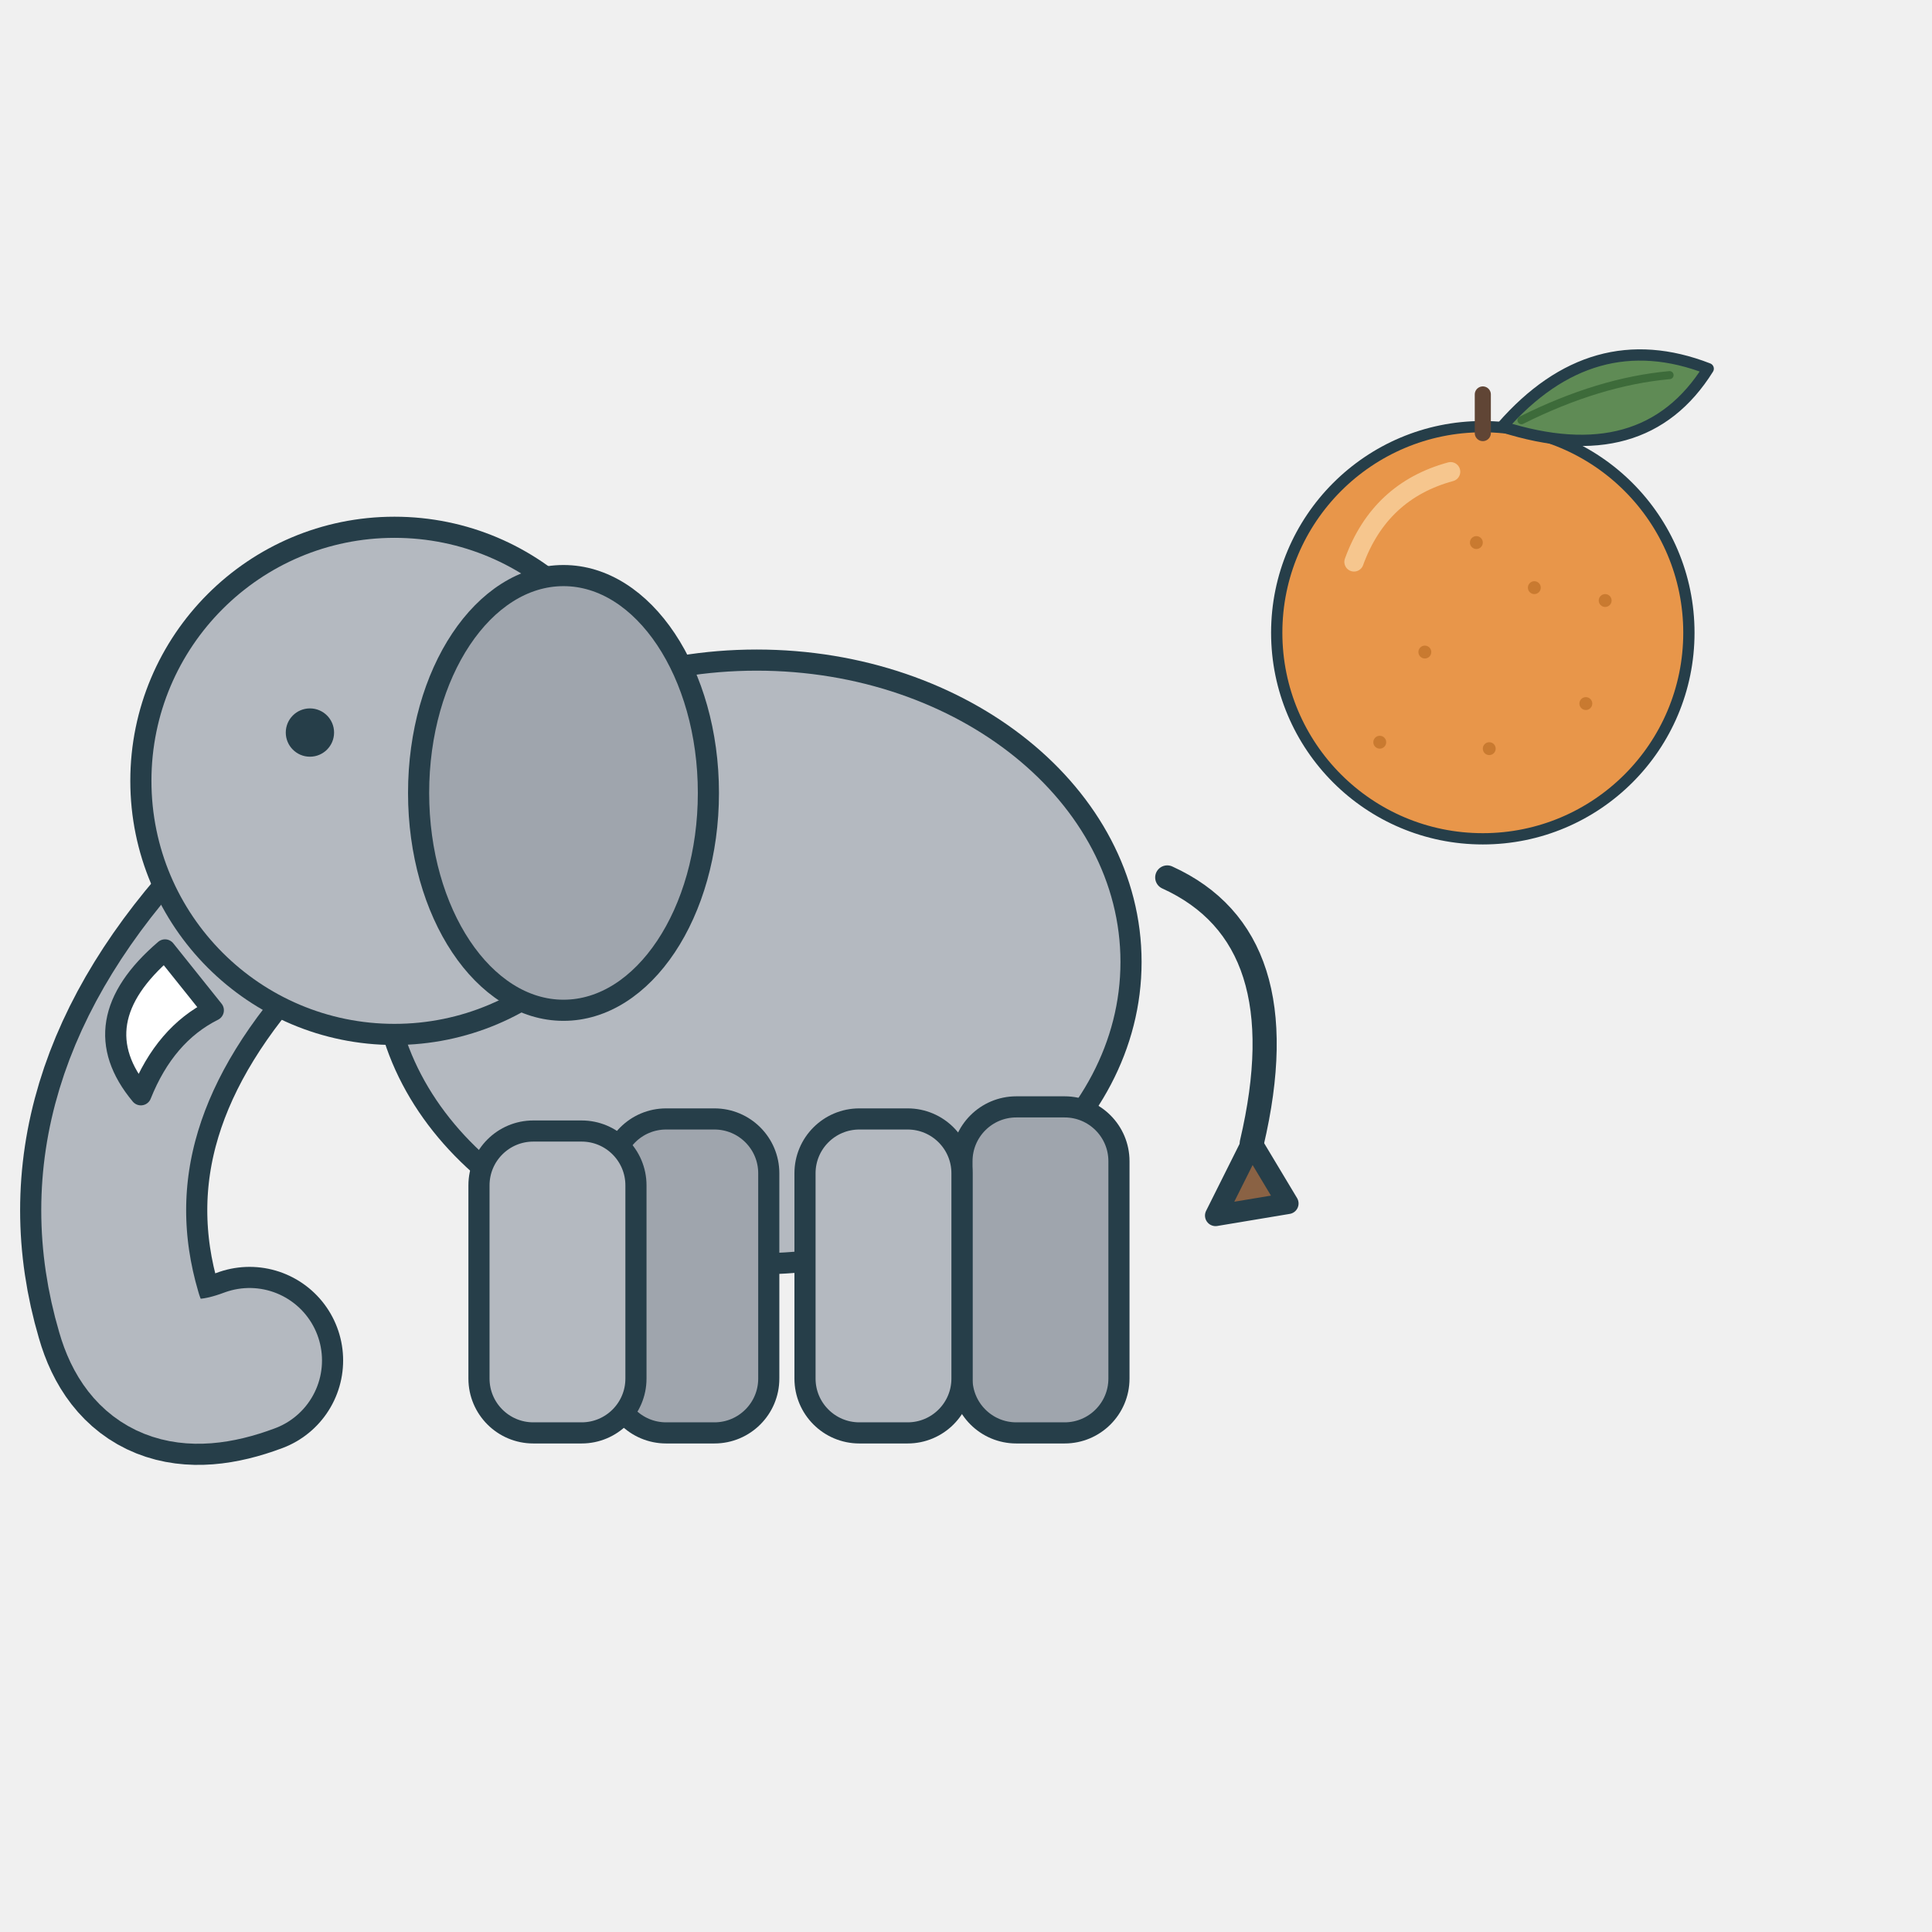
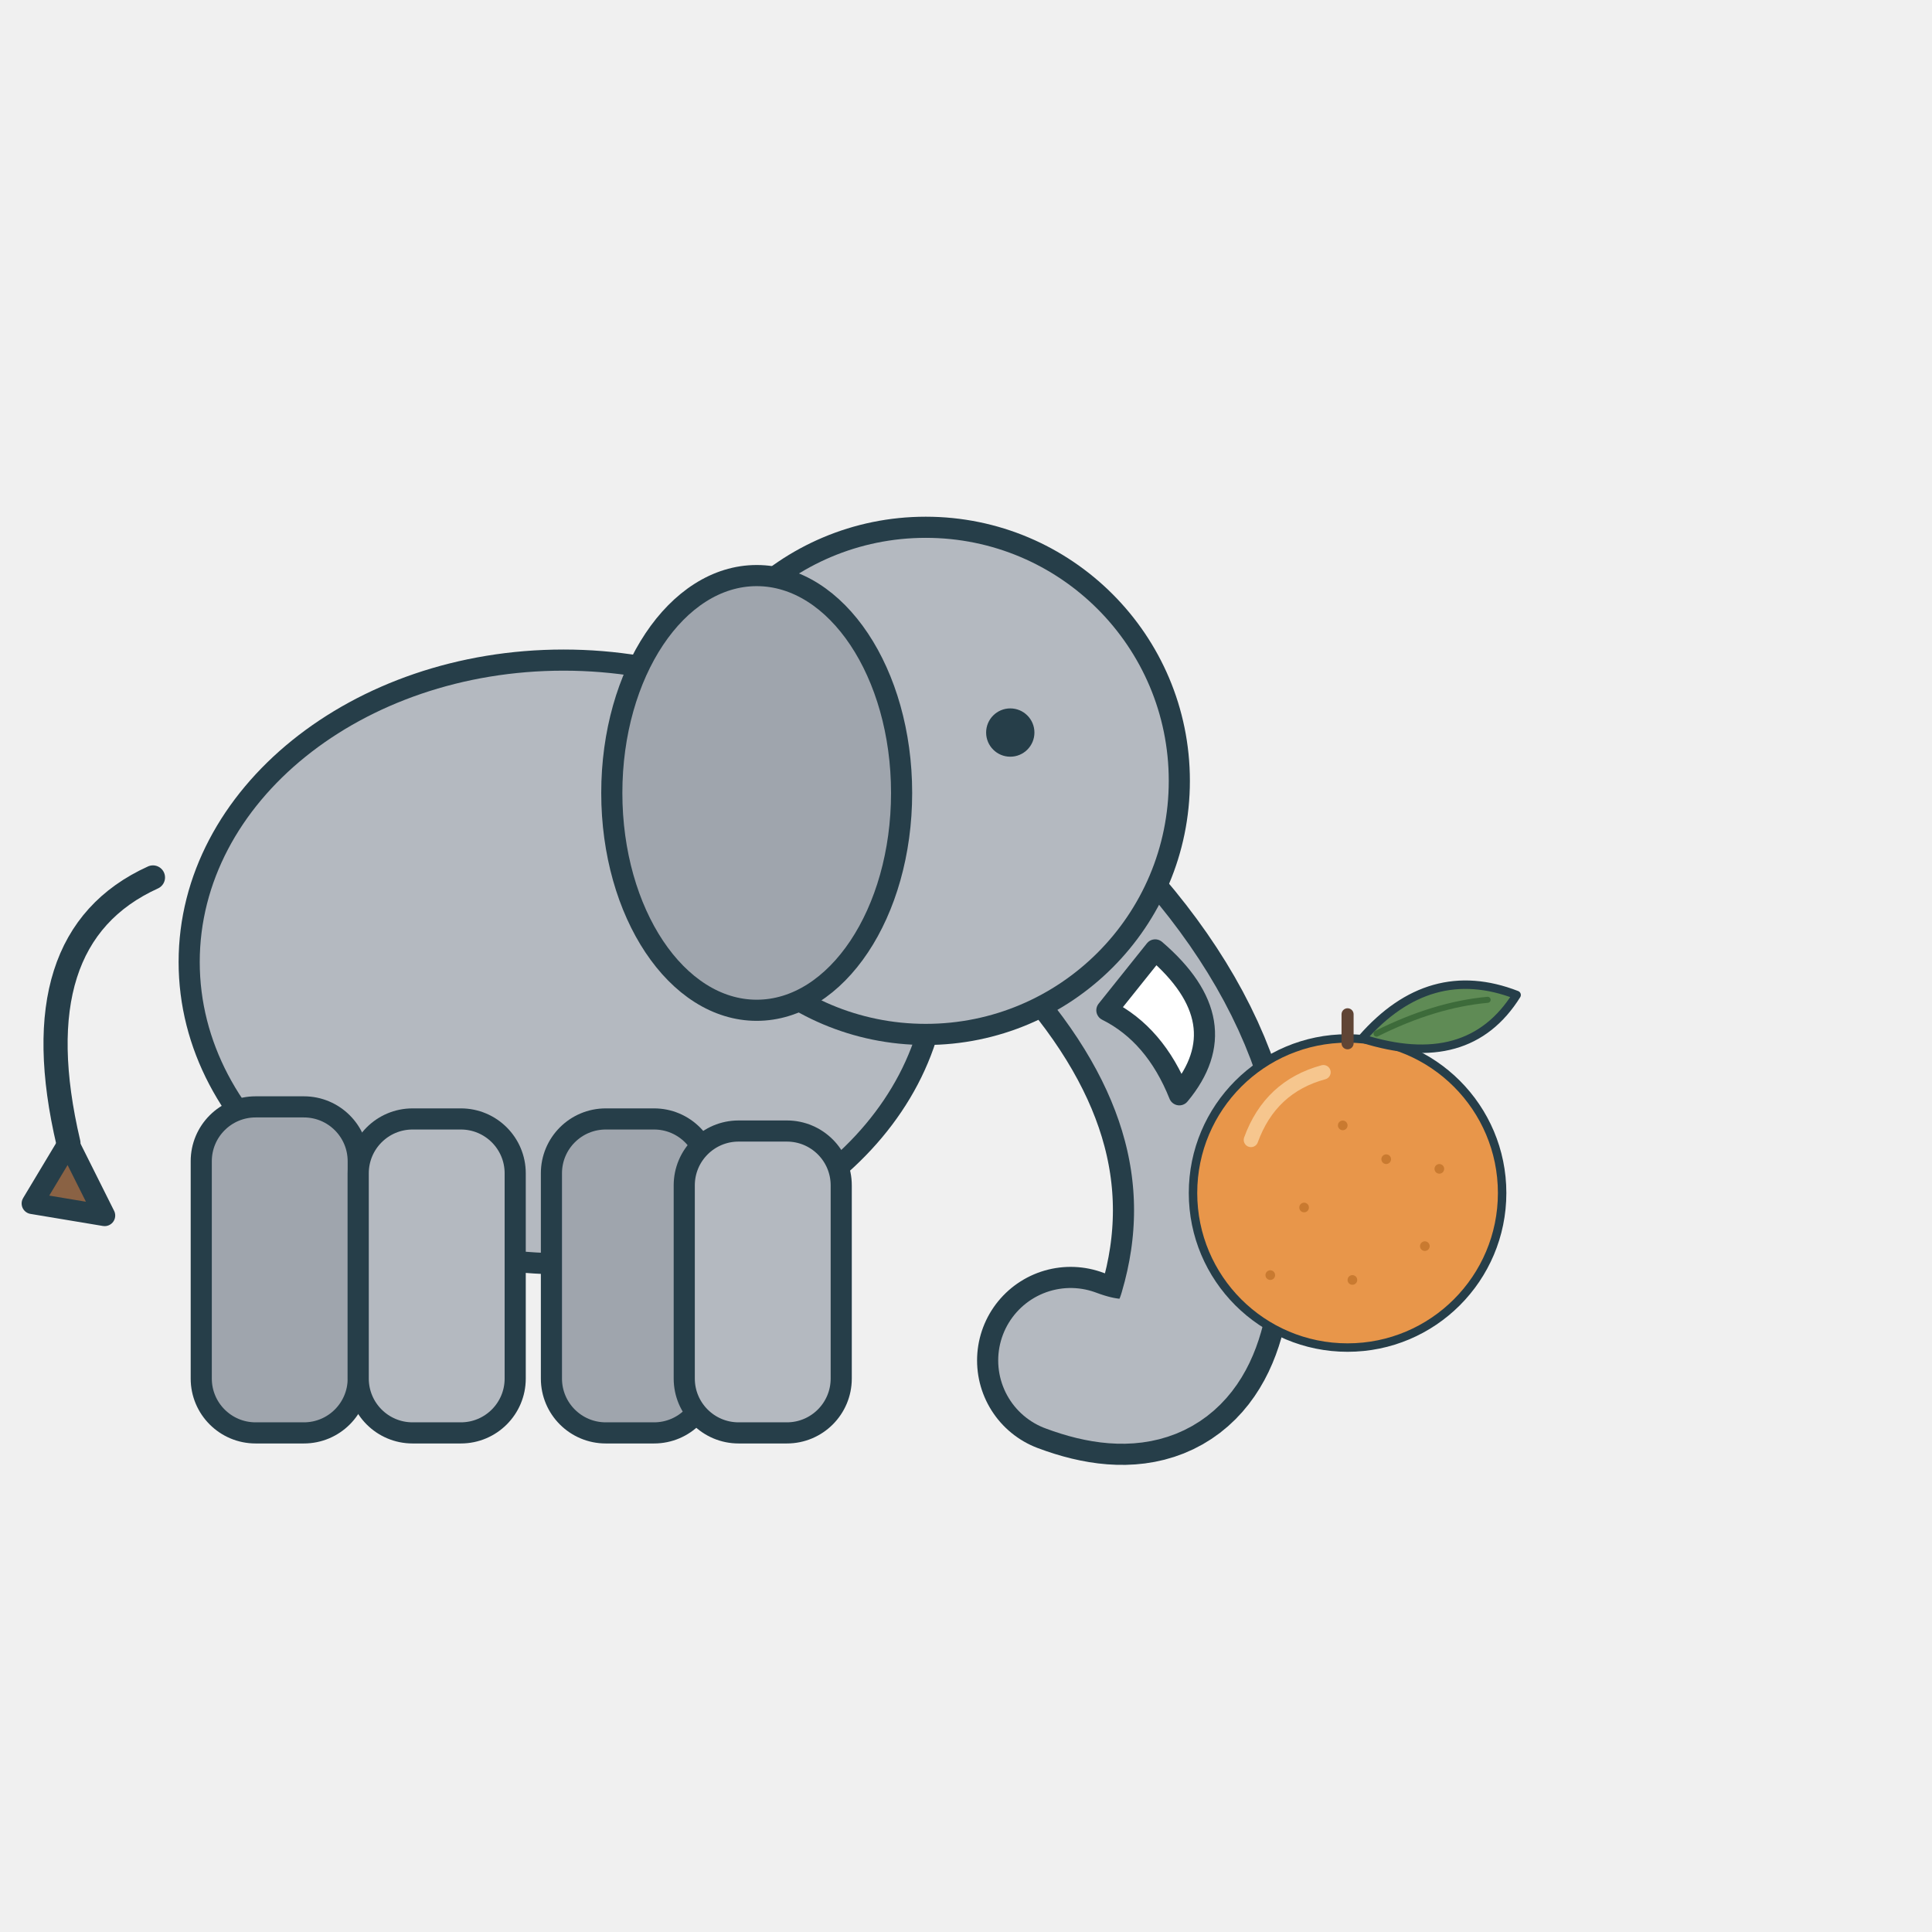
<svg xmlns="http://www.w3.org/2000/svg" viewBox="0 0 240 240">
  <g stroke="#263e49" stroke-width="3.5" stroke-linecap="round" stroke-linejoin="round">
    <g transform="translate(-8 25) scale(.75)">
-       <g stroke="#263e49" stroke-width="3.5" stroke-linecap="round" stroke-linejoin="round">
-         <ellipse cx="136" cy="126" rx="62" ry="50" fill="#b4b9c0" />
-         <path d="M204 112 Q226 122 218 156" fill="none" stroke-width="4" />
-         <path d="M218 156 L212 168 L224 166 Z" fill="#8a6244" />
-         <rect x="170" y="150" width="26" height="54" rx="9" fill="#9fa5ad" />
-         <rect x="144" y="152" width="26" height="52" rx="9" fill="#b4b9c0" />
-         <rect x="112" y="152" width="26" height="52" rx="9" fill="#9fa5ad" />
-         <rect x="90" y="154" width="26" height="50" rx="9" fill="#b4b9c0" />
-         <path d="M52 118 Q22 150 32 184 Q36 198 52 192" fill="none" stroke="#263e49" stroke-width="31" />
-         <path d="M52 118 Q22 150 32 184 Q36 198 52 192" fill="none" stroke="#b4b9c0" stroke-width="24" />
-         <circle cx="76" cy="96" r="42" fill="#b4b9c0" />
-         <ellipse cx="104" cy="98" rx="24" ry="36" fill="#9fa5ad" />
-         <circle cx="62" cy="88" r="4" fill="#263e49" stroke="none" />
-         <path d="M38 124 Q24 136 34 148 Q38 138 46 134 Z" fill="#ffffff" />
+       <g transform="translate(240 0) scale(-1 1)">
+         <g stroke="#263e49" stroke-width="3.5" stroke-linecap="round" stroke-linejoin="round">
+           <ellipse cx="136" cy="126" rx="62" ry="50" fill="#b4b9c0" />
+           <path d="M204 112 Q226 122 218 156" fill="none" stroke-width="4" />
+           <path d="M218 156 L212 168 L224 166 Z" fill="#8a6244" />
+           <rect x="170" y="150" width="26" height="54" rx="9" fill="#9fa5ad" />
+           <rect x="144" y="152" width="26" height="52" rx="9" fill="#b4b9c0" />
+           <rect x="112" y="152" width="26" height="52" rx="9" fill="#9fa5ad" />
+           <rect x="90" y="154" width="26" height="50" rx="9" fill="#b4b9c0" />
+           <path d="M52 118 Q22 150 32 184 Q36 198 52 192" fill="none" stroke="#263e49" stroke-width="31" />
+           <path d="M52 118 Q22 150 32 184 Q36 198 52 192" fill="none" stroke="#b4b9c0" stroke-width="24" />
+           <circle cx="76" cy="96" r="42" fill="#b4b9c0" />
+           <ellipse cx="104" cy="98" rx="24" ry="36" fill="#9fa5ad" />
+           <circle cx="62" cy="88" r="4" fill="#263e49" stroke="none" />
+           <path d="M38 124 Q24 136 34 148 Q38 138 46 134 Z" fill="#ffffff" />
+         </g>
      </g>
    </g>
-     <g transform="translate(137 25) scale(.4)">
+     <g transform="translate(132 108) scale(0.3)">
      <g stroke="#263e49" stroke-width="3.5" stroke-linecap="round" stroke-linejoin="round">
        <circle cx="118" cy="134" r="64" fill="#e8964a" />
        <path d="M78 112 Q86 90 108 84" fill="none" stroke="#f6c68e" stroke-width="6" />
        <circle cx="100" cy="140" r="2" fill="#c97a30" stroke="none" />
        <circle cx="134" cy="120" r="2" fill="#c97a30" stroke="none" />
        <circle cx="150" cy="156" r="2" fill="#c97a30" stroke="none" />
        <circle cx="120" cy="170" r="2" fill="#c97a30" stroke="none" />
        <circle cx="86" cy="168" r="2" fill="#c97a30" stroke="none" />
        <circle cx="156" cy="124" r="2" fill="#c97a30" stroke="none" />
        <circle cx="116" cy="106" r="2" fill="#c97a30" stroke="none" />
        <path d="M118 72 L118 60" fill="none" stroke="#604535" stroke-width="5" />
        <path d="M124 70 Q152 38 188 52 Q168 84 124 70 Z" fill="#5f8b55" />
        <path d="M130 68 Q154 56 176 54" fill="none" stroke="#3d6b3a" stroke-width="2.5" />
      </g>
    </g>
  </g>
</svg>
